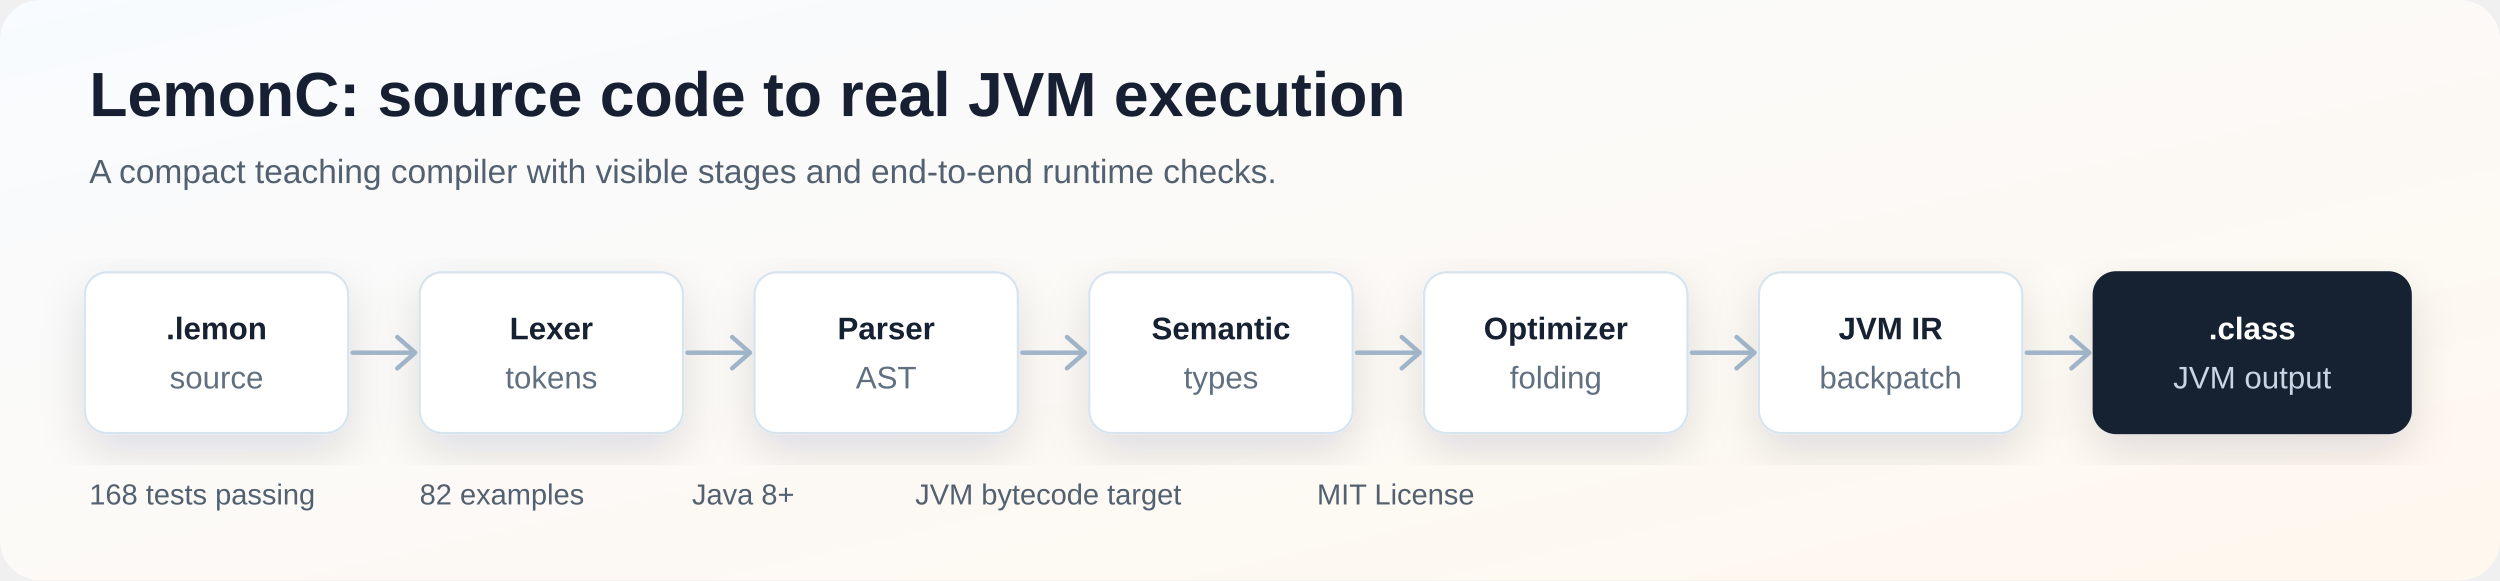
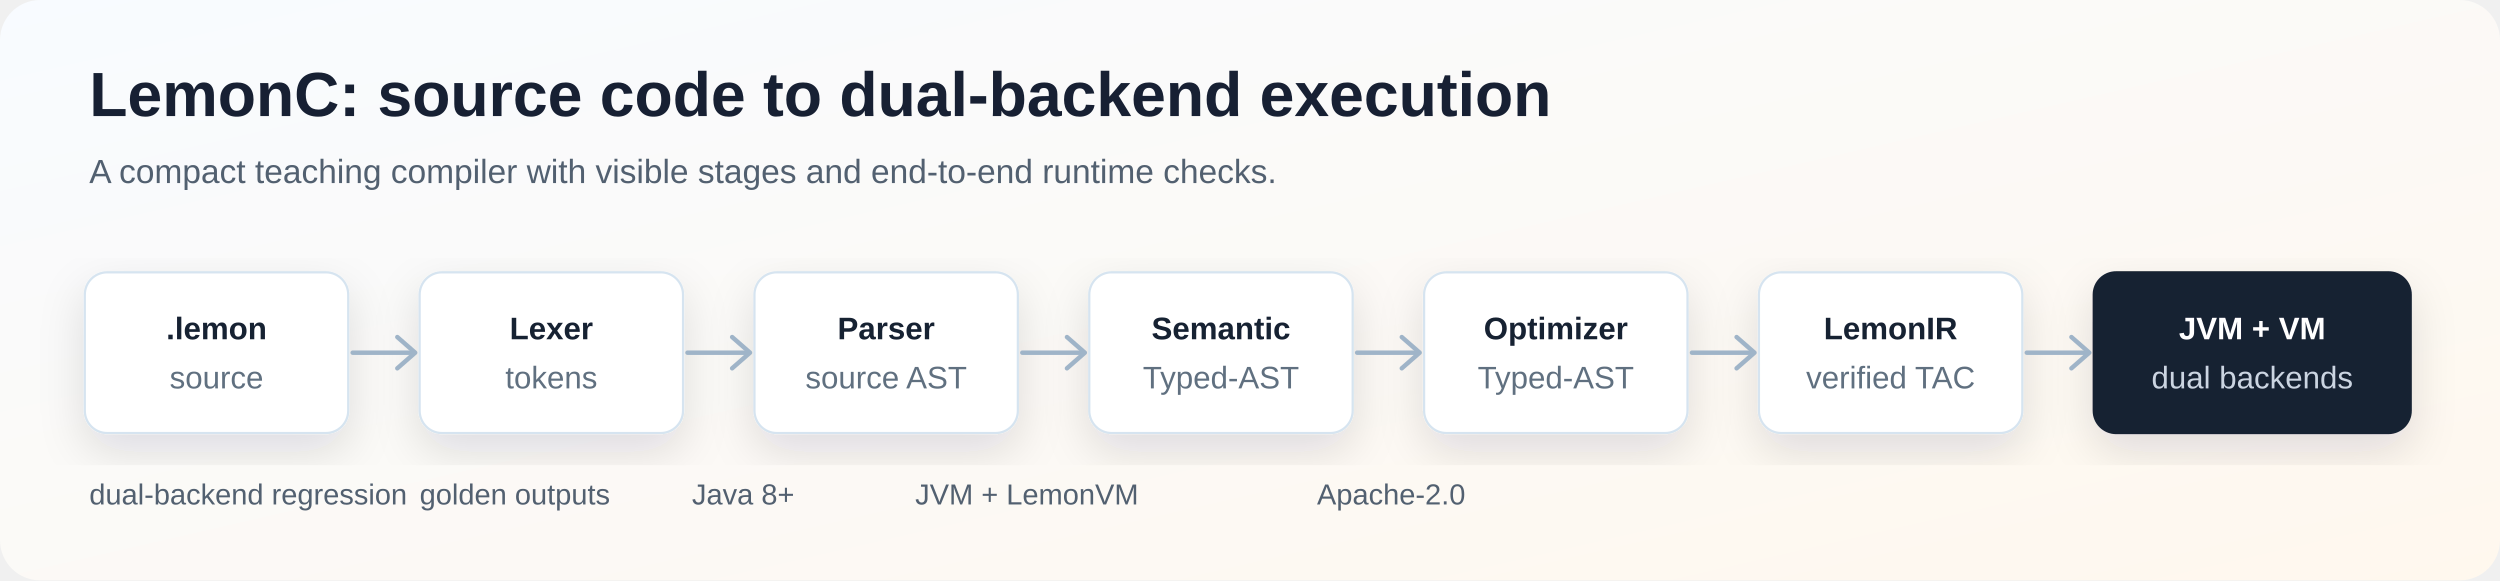
<svg xmlns="http://www.w3.org/2000/svg" width="1120" height="260" viewBox="0 0 1120 260" role="img" aria-labelledby="title desc">
  <defs>
    <linearGradient id="bg" x1="0" x2="1" y1="0" y2="1">
      <stop offset="0" stop-color="#f8fbff" />
      <stop offset="1" stop-color="#fff8ee" />
    </linearGradient>
    <filter id="shadow" x="-20%" y="-20%" width="140%" height="140%">
      <feDropShadow dx="0" dy="8" stdDeviation="10" flood-color="#1f2937" flood-opacity="0.12" />
    </filter>
  </defs>
  <rect width="1120" height="260" rx="18" fill="url(#bg)" />
-   <text x="40" y="52" font-family="Segoe UI, Arial, sans-serif" font-size="28" font-weight="700" fill="#172033">LemonC: source code to real JVM execution</text>
+   <text x="40" y="52" font-family="Segoe UI, Arial, sans-serif" font-size="28" font-weight="700" fill="#172033">LemonC: source code to dual-backend execution</text>
  <text x="40" y="82" font-family="Segoe UI, Arial, sans-serif" font-size="15" fill="#526070">A compact teaching compiler with visible stages and end-to-end runtime checks.</text>
  <g font-family="Segoe UI, Arial, sans-serif" font-size="14" text-anchor="middle">
    <g filter="url(#shadow)">
      <rect x="38" y="122" width="118" height="72" rx="10" fill="#ffffff" stroke="#d6e4f0" />
      <text x="97" y="152" font-weight="700" fill="#172033">.lemon</text>
      <text x="97" y="174" fill="#607080">source</text>
    </g>
    <g filter="url(#shadow)">
      <rect x="188" y="122" width="118" height="72" rx="10" fill="#ffffff" stroke="#d6e4f0" />
      <text x="247" y="152" font-weight="700" fill="#172033">Lexer</text>
      <text x="247" y="174" fill="#607080">tokens</text>
    </g>
    <g filter="url(#shadow)">
      <rect x="338" y="122" width="118" height="72" rx="10" fill="#ffffff" stroke="#d6e4f0" />
      <text x="397" y="152" font-weight="700" fill="#172033">Parser</text>
-       <text x="397" y="174" fill="#607080">AST</text>
+       <text x="397" y="174" fill="#607080">source AST</text>
    </g>
    <g filter="url(#shadow)">
      <rect x="488" y="122" width="118" height="72" rx="10" fill="#ffffff" stroke="#d6e4f0" />
      <text x="547" y="152" font-weight="700" fill="#172033">Semantic</text>
-       <text x="547" y="174" fill="#607080">types</text>
+       <text x="547" y="174" fill="#607080">Typed-AST</text>
    </g>
    <g filter="url(#shadow)">
      <rect x="638" y="122" width="118" height="72" rx="10" fill="#ffffff" stroke="#d6e4f0" />
      <text x="697" y="152" font-weight="700" fill="#172033">Optimizer</text>
-       <text x="697" y="174" fill="#607080">folding</text>
+       <text x="697" y="174" fill="#607080">Typed-AST</text>
    </g>
    <g filter="url(#shadow)">
      <rect x="788" y="122" width="118" height="72" rx="10" fill="#ffffff" stroke="#d6e4f0" />
-       <text x="847" y="152" font-weight="700" fill="#172033">JVM IR</text>
-       <text x="847" y="174" fill="#607080">backpatch</text>
+       <text x="847" y="152" font-weight="700" fill="#172033">LemonIR</text>
+       <text x="847" y="174" fill="#607080">verified TAC</text>
    </g>
    <g filter="url(#shadow)">
      <rect x="938" y="122" width="142" height="72" rx="10" fill="#172033" stroke="#172033" />
-       <text x="1009" y="152" font-weight="700" fill="#ffffff">.class</text>
-       <text x="1009" y="174" fill="#cbd5e1">JVM output</text>
+       <text x="1009" y="152" font-weight="700" fill="#ffffff">JVM + VM</text>
+       <text x="1009" y="174" fill="#cbd5e1">dual backends</text>
    </g>
  </g>
  <g stroke="#9fb4c8" stroke-width="2" fill="none" stroke-linecap="round" stroke-linejoin="round">
    <path d="M158 158h26" />
    <path d="M178 151l8 7-8 7" />
    <path d="M308 158h26" />
    <path d="M328 151l8 7-8 7" />
    <path d="M458 158h26" />
    <path d="M478 151l8 7-8 7" />
    <path d="M608 158h26" />
    <path d="M628 151l8 7-8 7" />
    <path d="M758 158h26" />
    <path d="M778 151l8 7-8 7" />
    <path d="M908 158h26" />
    <path d="M928 151l8 7-8 7" />
  </g>
  <g font-family="Segoe UI, Arial, sans-serif" font-size="13" fill="#526070">
-     <text x="40" y="226">168 tests passing</text>
-     <text x="188" y="226">82 examples</text>
+     <text x="40" y="226">dual-backend regression</text>
+     <text x="188" y="226">golden outputs</text>
    <text x="310" y="226">Java 8+</text>
-     <text x="410" y="226">JVM bytecode target</text>
-     <text x="590" y="226">MIT License</text>
+     <text x="410" y="226">JVM + LemonVM</text>
+     <text x="590" y="226">Apache-2.0</text>
  </g>
</svg>
